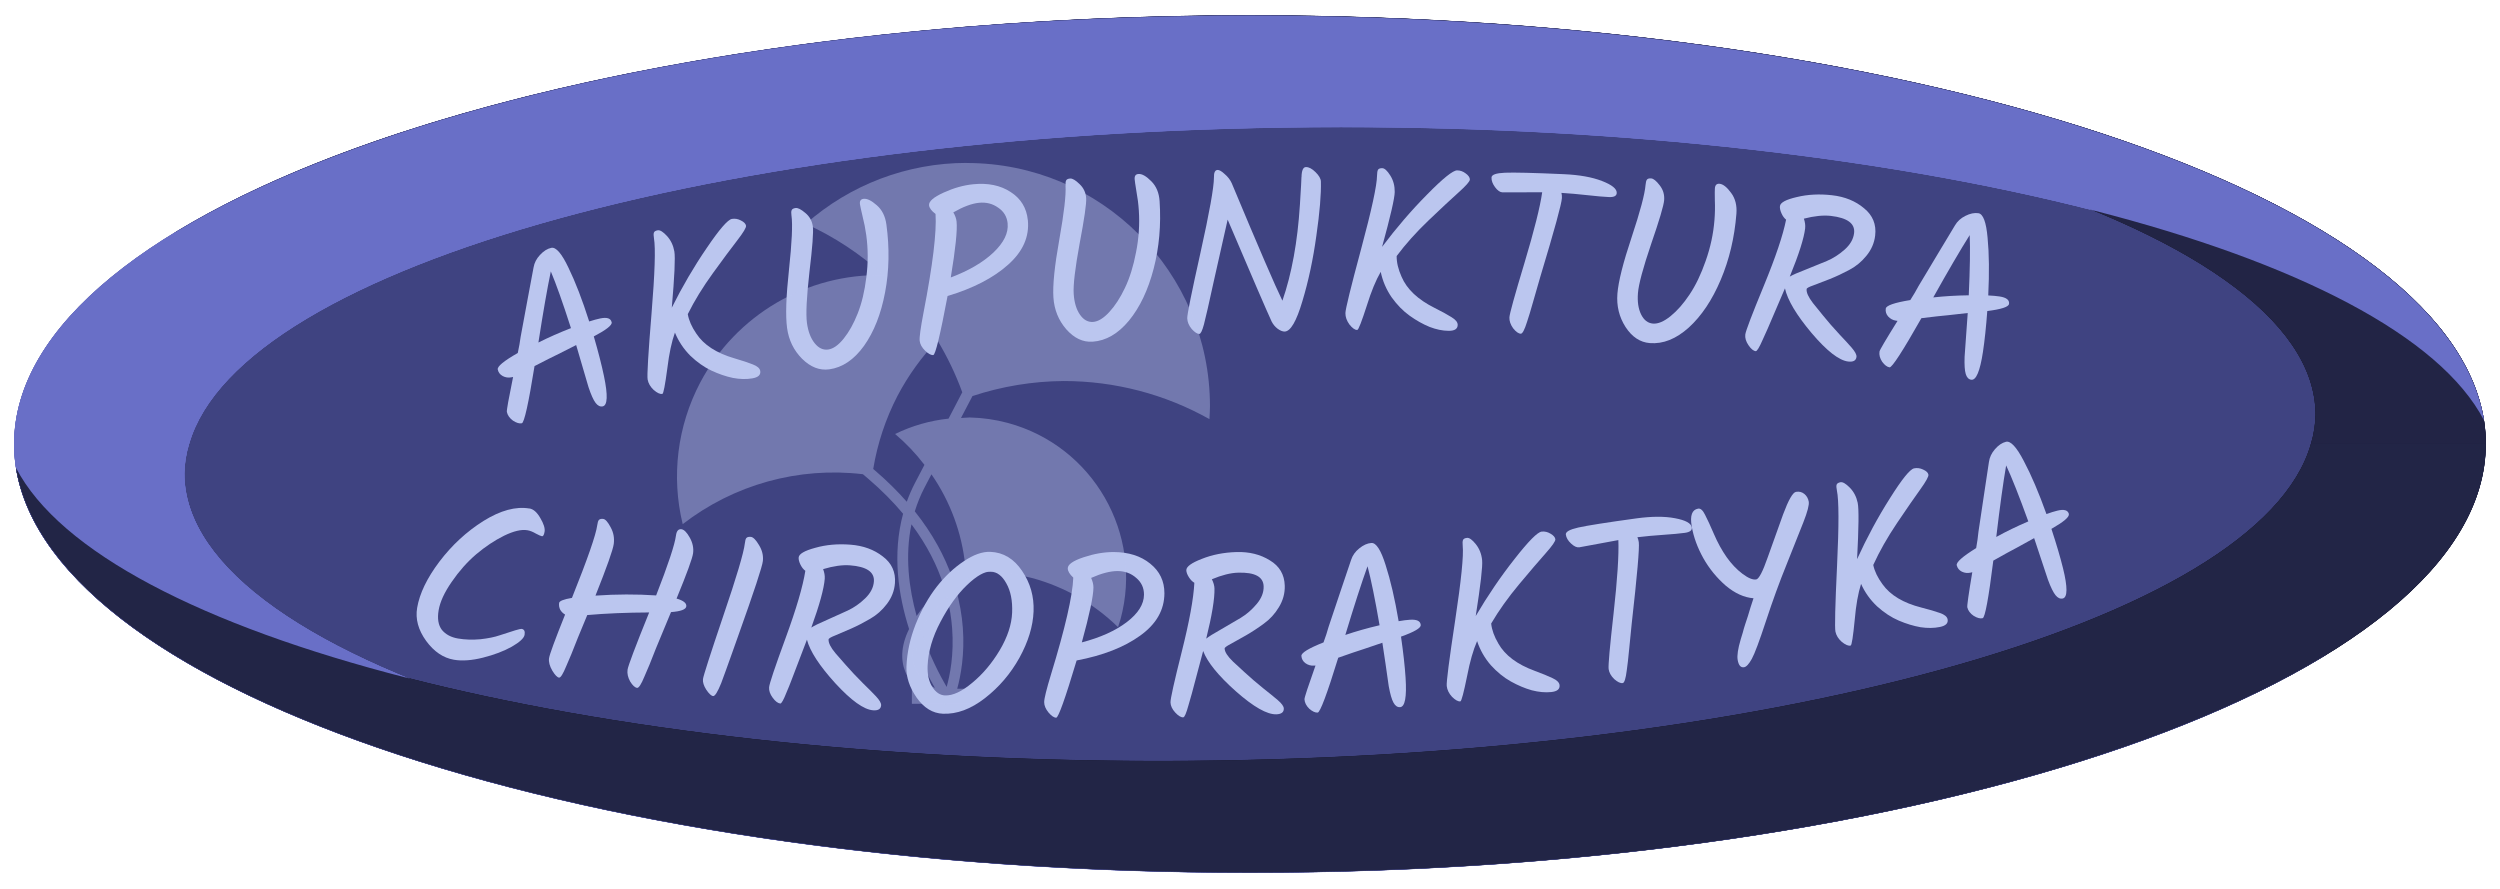
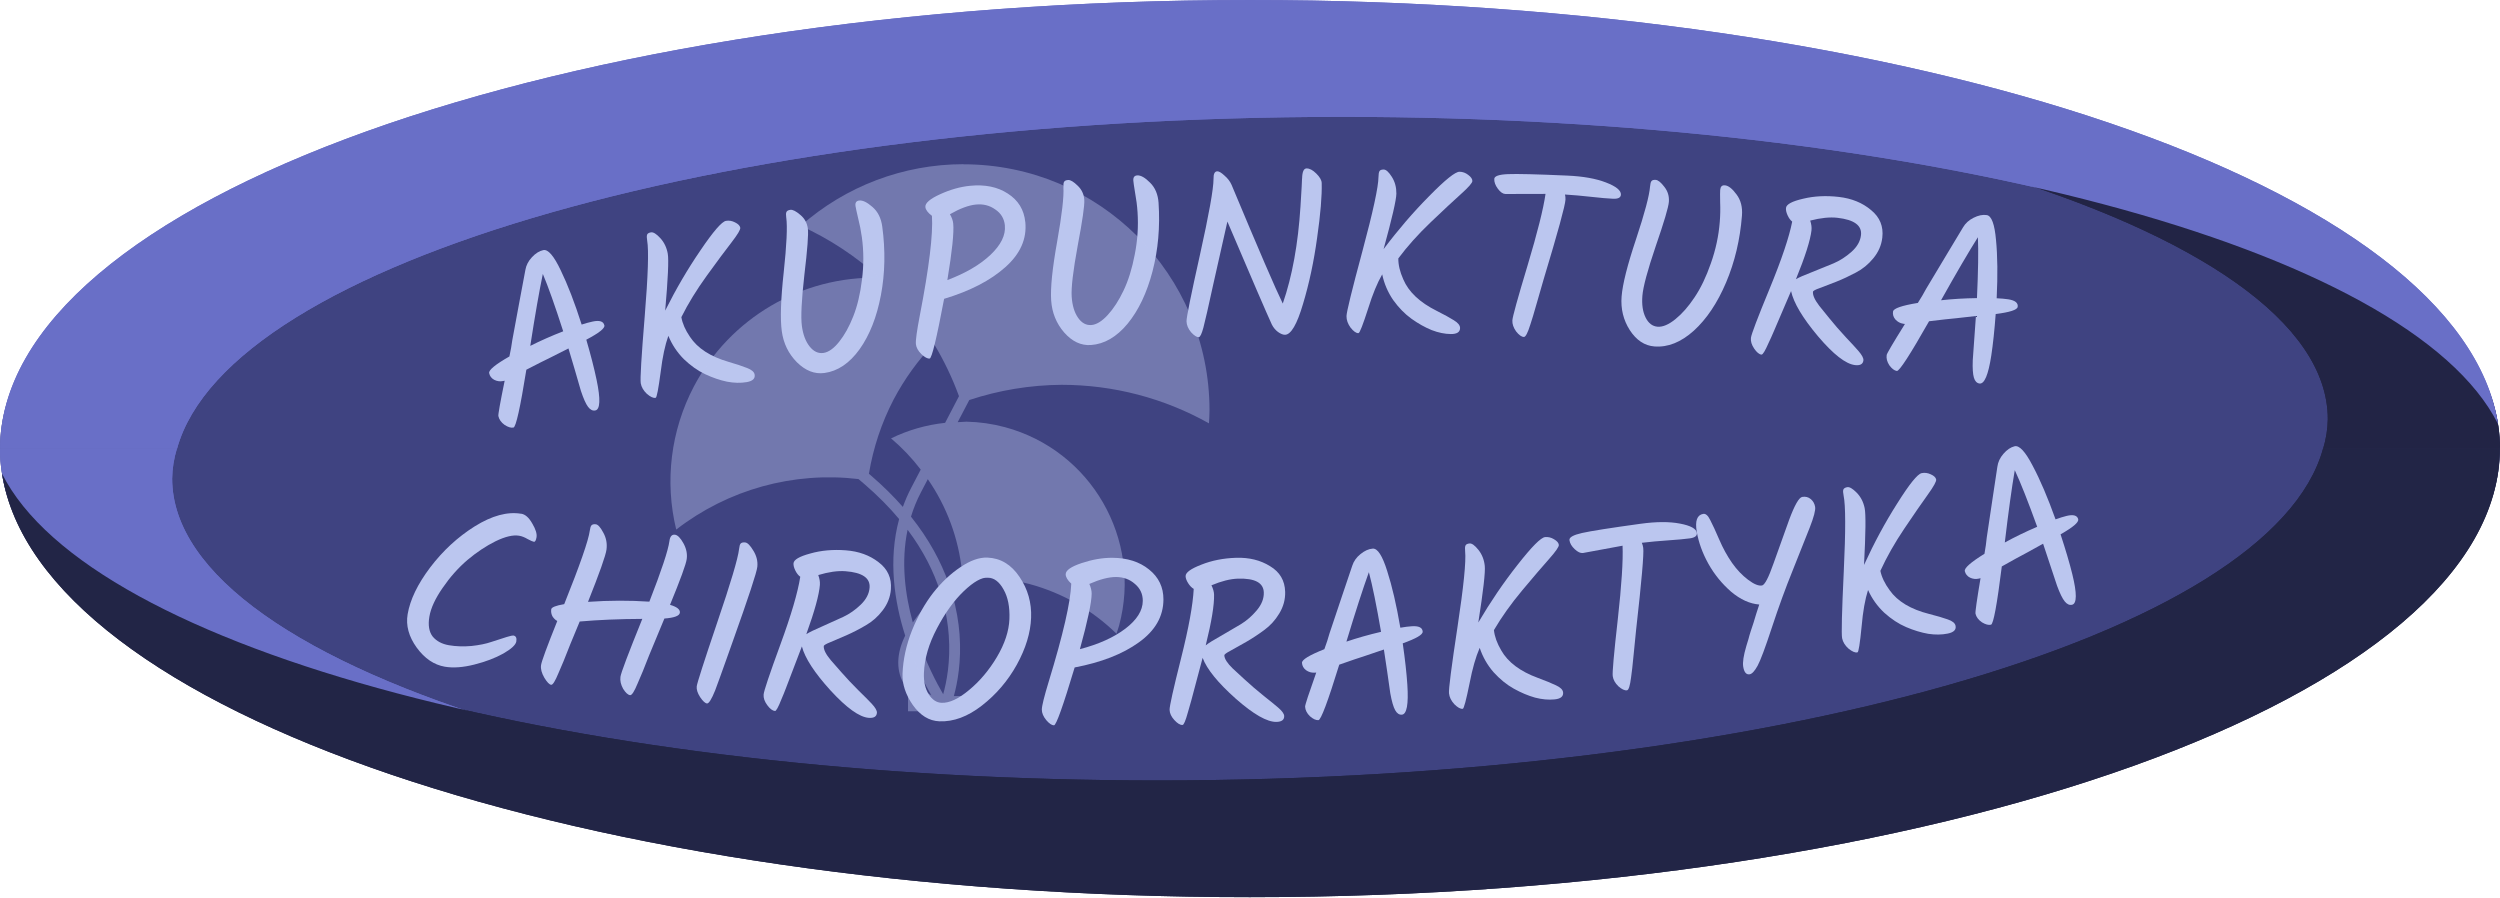
- <svg xmlns="http://www.w3.org/2000/svg" width="76mm" height="27mm" version="1.1" viewBox="0 0 76 27">
-   <ellipse transform="matrix(-.18809 -.98215 .98216 -.18804 0 0)" cx="-132.69" cy="16.235" rx="117.35" ry="117.35" fill="none" style="paint-order:fill markers stroke" />
-   <ellipse transform="matrix(-.18809 .98215 .98216 .18804 0 0)" cx="-101.57" cy="20.015" rx="117.35" ry="117.35" fill="none" style="paint-order:fill markers stroke" />
-   <text transform="scale(.26458)" fill="#000000" font-family="sans-serif" font-size="40px" style="line-height:1.25;shape-inside:url(#rect89789);white-space:pre" xml:space="preserve" />
-   <ellipse cx="37.999" cy="13.494" rx="37.571" ry="13.029" fill="#3f4381" stroke-linecap="round" stroke-linejoin="bevel" stroke-width="2" style="paint-order:fill markers stroke" />
-   <g transform="translate(-17.231 -31.58)" stroke-linecap="round" stroke-linejoin="bevel">
-     <g transform="translate(1.3891 -.13229)">
-       <g transform="translate(16.272 32.184)">
-         <path d="m5.319 13.022h-5.319a37.571 13.029 0 00-.001.008 37.571 13.029 0 0037.571 13.029 37.571 13.029 0 0032.714-6.63 35.162 10.531 0 01-29.948 5.024 35.162 10.531 0 01-35.162-10.531 35.162 10.531 0 01.143-.9z" fill="#696fc7" stroke-width="2" style="paint-order:fill markers stroke" />
-         <path transform="scale(.26458)" d="m283.99 49.217h-20.088a132.89 39.801 0 01-132.37 36.441 132.89 39.801 0 01-131.32-33.691 142 49.245 0 00141.77 46.508 142 49.245 0 00142-49.246 142 49.245 0 00-.002-.012z" fill="#1c1e39" stroke-width="7.559" style="paint-order:fill markers stroke" />
-       </g>
-       <g transform="translate(16.274 32.189)">
-         <path d="m5.319 13.022h-5.319a37.571 13.029 0 00-.001.008 37.571 13.029 0 0037.571 13.029 37.571 13.029 0 0032.714-6.63 35.162 10.531 0 01-29.948 5.024 35.162 10.531 0 01-35.162-10.531 35.162 10.531 0 01.143-.9z" fill="#696fc7" stroke-width="2" style="paint-order:fill markers stroke" />
-         <path transform="scale(.26458)" d="m283.99 49.217h-20.088a132.89 39.801 0 01-132.37 36.441 132.89 39.801 0 01-131.32-33.691 142 49.245 0 00141.77 46.508 142 49.245 0 00142-49.246 142 49.245 0 00-.002-.012z" fill="#1c1e39" stroke-width="7.559" style="paint-order:fill markers stroke" />
-       </g>
-       <g transform="translate(16.272 32.184)" stroke-width="7.559">
-         <path transform="scale(.26458)" d="m141.99-.016a142 49.245 0 00-123.64 25.057 132.89 39.801 0 01113.19-18.986 132.89 39.801 0 01132.89 39.803 132.89 39.801 0 01-.525 3.359h20.088a142 49.245 0 00-142-49.232z" fill="#1c1e39" style="paint-order:fill markers stroke" />
-         <path transform="scale(.26458)" d="m142 0a142 49.245 0 00-142 49.217h20.102a132.89 39.801 0 01132.36-36.4 132.89 39.801 0 01131.32 33.691 142 49.245 0 00-141.77-46.508z" fill="#696fc7" style="paint-order:fill markers stroke" />
-       </g>
-       <g transform="translate(16.274 32.189)" stroke-width="7.559">
-         <path transform="scale(.26458)" d="m141.99-.016a142 49.245 0 00-123.64 25.057 132.89 39.801 0 01113.19-18.986 132.89 39.801 0 01132.89 39.803 132.89 39.801 0 01-.525 3.359h20.088a142 49.245 0 00-142-49.232z" fill="#1c1e39" style="paint-order:fill markers stroke" />
-         <path transform="scale(.26458)" d="m142 0a142 49.245 0 00-142 49.217h20.102a132.89 39.801 0 01132.36-36.4 132.89 39.801 0 01131.32 33.691 142 49.245 0 00-141.77-46.508z" fill="#696fc7" style="paint-order:fill markers stroke" />
-       </g>
-     </g>
-     <g transform="translate(1.387 -.13643)">
-       <g transform="translate(16.272 32.184)">
-         <path d="m5.319 13.022h-5.319a37.571 13.029 0 00-.001.008 37.571 13.029 0 0037.571 13.029 37.571 13.029 0 0032.714-6.63 35.162 10.531 0 01-29.948 5.024 35.162 10.531 0 01-35.162-10.531 35.162 10.531 0 01.143-.9z" fill="#696fc7" stroke-width="2" style="paint-order:fill markers stroke" />
-         <path transform="scale(.26458)" d="m283.99 49.217h-20.088a132.89 39.801 0 01-132.37 36.441 132.89 39.801 0 01-131.32-33.691 142 49.245 0 00141.77 46.508 142 49.245 0 00142-49.246 142 49.245 0 00-.002-.012z" fill="#1c1e39" stroke-width="7.559" style="paint-order:fill markers stroke" />
-       </g>
-       <g transform="translate(16.274 32.189)">
-         <path d="m5.319 13.022h-5.319a37.571 13.029 0 00-.001.008 37.571 13.029 0 0037.571 13.029 37.571 13.029 0 0032.714-6.63 35.162 10.531 0 01-29.948 5.024 35.162 10.531 0 01-35.162-10.531 35.162 10.531 0 01.143-.9z" fill="#696fc7" stroke-width="2" style="paint-order:fill markers stroke" />
-         <path transform="scale(.26458)" d="m283.99 49.217h-20.088a132.89 39.801 0 01-132.37 36.441 132.89 39.801 0 01-131.32-33.691 142 49.245 0 00141.77 46.508 142 49.245 0 00142-49.246 142 49.245 0 00-.002-.012z" fill="#222546" stroke-width="7.559" style="paint-order:fill markers stroke" />
-       </g>
-       <g transform="translate(16.272 32.184)" stroke-width="7.559">
-         <path transform="scale(.26458)" d="m141.99-.016a142 49.245 0 00-123.64 25.057 132.89 39.801 0 01113.19-18.986 132.89 39.801 0 01132.89 39.803 132.89 39.801 0 01-.525 3.359h20.088a142 49.245 0 00-142-49.232z" fill="#1c1e39" style="paint-order:fill markers stroke" />
-         <path transform="scale(.26458)" d="m142 0a142 49.245 0 00-142 49.217h20.102a132.89 39.801 0 01132.36-36.4 132.89 39.801 0 01131.32 33.691 142 49.245 0 00-141.77-46.508z" fill="#696fc7" style="paint-order:fill markers stroke" />
-       </g>
-       <g transform="translate(16.274 32.189)" stroke-width="7.559">
-         <path transform="scale(.26458)" d="m141.99-.016a142 49.245 0 00-123.64 25.057 132.89 39.801 0 01113.19-18.986 132.89 39.801 0 01132.89 39.803 132.89 39.801 0 01-.525 3.359h20.088a142 49.245 0 00-142-49.232z" fill="#222445" style="paint-order:fill markers stroke" />
-         <path transform="scale(.26458)" d="m142 0a142 49.245 0 00-142 49.217h20.102a132.89 39.801 0 01132.36-36.4 132.89 39.801 0 01131.32 33.691 142 49.245 0 00-141.77-46.508z" fill="#696fc7" style="paint-order:fill markers stroke" />
+ <svg xmlns="http://www.w3.org/2000/svg" width="75.142mm" height="26.966mm" version="1.1" viewBox="0 0 75.142 26.966">
+   <ellipse transform="matrix(-.18809 -.98215 .98216 -.18804 0 0)" cx="-132.59" cy="15.817" rx="117.35" ry="117.35" fill="none" style="paint-order:fill markers stroke" />
+   <ellipse transform="matrix(-.18809 .98215 .98216 .18804 0 0)" cx="-101.51" cy="19.59" rx="117.35" ry="117.35" fill="none" style="paint-order:fill markers stroke" />
+   <text transform="matrix(.26458 0 0 .26458 -.429 -.016958)" fill="#000000" font-family="sans-serif" font-size="40px" style="line-height:1.25;shape-inside:url(#rect89789);white-space:pre" xml:space="preserve" />
+   <g transform="translate(-17.66 -31.597)" stroke-linecap="round" stroke-linejoin="bevel">
+     <g transform="translate(1.7612 1.7345)">
+       <ellipse cx="53.47" cy="43.346" rx="37.571" ry="13.029" fill="#3f4381" stroke-linecap="round" stroke-linejoin="bevel" stroke-width="2" style="paint-order:fill markers stroke" />
+       <g transform="translate(22.512 35.042)">
+         <g transform="translate(-6.6125 -4.7204)">
+           <path d="m5.319 13.022h-5.319a37.571 13.029 0 00-.001.008 37.571 13.029 0 0037.571 13.029 37.571 13.029 0 0032.714-6.63 35.162 10.531 0 01-29.948 5.024 35.162 10.531 0 01-35.162-10.531 35.162 10.531 0 01.143-.9z" fill="#696fc7" stroke-width="2" style="paint-order:fill markers stroke" />
+           <path d="m75.138 13.022h-5.315c-1.542 5.64-16.759 9.975-35.022 9.976-17.335 0-32.079-3.912-34.741-9.22 1.108 7.143 17.568 12.729 37.505 12.729 20.75 0 37.571-6.036 37.57-13.482l-.001-.003z" fill="#222546" stroke-width="2" style="paint-order:fill markers stroke" />
+         </g>
+         <g transform="translate(-6.6104 -4.7162)" stroke-width="7.559">
+           <path transform="scale(.26458)" d="m141.99-.016a142 49.245 0 00-123.64 25.057 132.89 39.801 0 01113.19-18.986 132.89 39.801 0 01132.89 39.803 132.89 39.801 0 01-.525 3.359h20.088a142 49.245 0 00-142-49.232z" fill="#222445" style="paint-order:fill markers stroke" />
+           <path d="m37.57-.463c-20.741-1.2e-6-37.559 6.036-37.57 13.485h5.319c1.559-5.639 16.771-9.971 35.02-9.973 17.335-0 32.08 3.921 34.742 9.234-1.108-7.149-17.569-12.745-37.506-12.746z" fill="#696fc7" stroke-width="2" style="paint-order:fill markers stroke" />
+         </g>
+         <g transform="translate(-6.6125 -4.7204)">
+           <path d="m5.319 13.022h-5.319a37.571 13.029 0 00-.001.008 37.571 13.029 0 0037.571 13.029 37.571 13.029 0 0032.714-6.63 35.162 10.531 0 01-29.948 5.024 35.162 10.531 0 01-35.162-10.531 35.162 10.531 0 01.143-.9z" fill="#696fc7" stroke-width="2" style="paint-order:fill markers stroke" />
+           <path d="m75.138 13.022h-5.315c-1.542 5.64-16.759 9.975-35.022 9.976-17.335 0-32.079-3.912-34.741-9.22 1.108 7.143 17.568 12.729 37.505 12.729 20.75 0 37.571-6.036 37.57-13.482l-.001-.003z" fill="#222546" stroke-width="2" style="paint-order:fill markers stroke" />
+         </g>
+         <g transform="translate(-6.6104 -4.7162)" stroke-width="7.559">
+           <path transform="scale(.26458)" d="m141.99-.016a142 49.245 0 00-123.64 25.057 132.89 39.801 0 01113.19-18.986 132.89 39.801 0 01132.89 39.803 132.89 39.801 0 01-.525 3.359h20.088a142 49.245 0 00-142-49.232z" fill="#222445" style="paint-order:fill markers stroke" />
+           <path d="m37.57-.463c-20.741-1.2e-6-37.559 6.036-37.57 13.485h5.319c1.559-5.639 16.771-9.971 35.02-9.973 17.335-0 32.08 3.921 34.742 9.234-1.108-7.149-17.569-12.745-37.506-12.746z" fill="#696fc7" stroke-width="2" style="paint-order:fill markers stroke" />
+         </g>
      </g>
    </g>
  </g>
-   <g transform="rotate(-1.9909 49.428 116.23)" fill="#bbc6ef" style="white-space:pre" aria-label="AKUPUNKTURA">
-     <path d="m22.312 8.789q.023.132-.559.412.181.713.268 1.221.151.876-.071.914-.118.02-.213-.114-.095-.134-.199-.488-.164-.659-.33-1.289-.298.138-.544.252-.246.107-.743.343-.335 1.705-.447 1.724-.111.019-.266-.09-.149-.117-.176-.27-.012-.07.226-1.056l-.049.008q-.139.024-.266-.047-.12-.072-.143-.204-.024-.139.626-.481.068-.27.103-.483.091-.424.257-1.161.166-.738.21-.939.043-.208.208-.372.171-.173.351-.204.216-.037.501.622.293.658.573 1.655.191-.055.337-.08.313-.054.344.127zm-2.248.539q.471-.217 1.004-.403-.331-1.167-.552-1.745-.189.77-.452 2.147z" />
-     <path d="m23.769 11.02q-.098.013-.253-.129-.149-.151-.173-.325-.025-.182.189-2.006.214-1.824.153-2.271-.017-.126.004-.179t.119-.066q.105-.014.274.183.169.198.208.477.038.28-.137 1.706.518-.954 1.125-1.777.606-.83.795-.856.14-.019.271.056.138.074.151.165.011.084-.282.437-.288.345-.772.967-.485.622-.809 1.221.039.287.239.601.321.526 1.134.792.351.116.548.203.204.086.22.205.025.182-.248.219-.273.037-.589-.034-.317-.078-.646-.246-.329-.169-.628-.477-.292-.316-.44-.716-.164.414-.267 1.069-.13.773-.178.779z" />
-     <path d="m27.886 5.739q-.012-.119.012-.164.023-.052.121-.062.105-.011.293.162.187.166.212.418.025.246-.152 1.384-.169 1.137-.129 1.538.04.393.212.624.172.231.404.208.232-.023.486-.318.254-.295.45-.747.202-.46.301-1.094.106-.642.042-1.274-.03-.295-.094-.586-.058-.292-.065-.362-.015-.147.112-.16.161-.016.397.208.235.217.273.597.109 1.081-.112 2.061t-.697 1.602q-.477.615-1.081.676-.442.044-.815-.351-.366-.396-.422-.95-.056-.555.12-1.771.175-1.223.133-1.637z" />
-     <path d="m35.063 6.123q.05.76-.647 1.337-.69.576-1.872.887-.399 1.773-.497 1.779-.099.006-.243-.14-.144-.153-.155-.308-.011-.162.148-.858.494-2.147.468-2.979-.179-.144-.188-.27-.012-.176.456-.37.468-.194.905-.222.676-.045 1.128.272.459.316.496.872zm-.617.083q-.02-.31-.273-.491-.246-.189-.577-.167-.331.022-.789.264.081.15.089.284.026.394-.235 1.691.83-.281 1.318-.709.494-.436.466-.872z" />
-     <path d="m36.246 5.123q-.004-.12.023-.163.027-.05.125-.053.106-.003.281.182.175.178.183.432.008.247-.246 1.37-.247 1.123-.234 1.525.013.395.168.637.156.242.389.235.233-.007.506-.284.274-.277.5-.715.233-.445.375-1.071.149-.633.129-1.268-.009-.296-.054-.591-.038-.295-.04-.366-.005-.148.122-.152.162-.005.382.235.219.233.231.614.034 1.086-.253 2.048-.287.962-.805 1.55-.518.581-1.125.6-.444.014-.789-.406-.338-.42-.356-.977-.018-.557.241-1.758.258-1.208.245-1.624z" />
+   <g transform="rotate(-1.9909 48.726 128.57)" fill="#bbc6ef" style="white-space:pre" aria-label="AKUPUNKTURA">
+     <path d="m22.312 8.789q.023.132-.559.412.181.713.268 1.221.151.876-.071.914-.118.02-.213-.114t-.199-.488q-.164-.659-.33-1.289-.298.138-.544.252-.246.107-.743.343-.335 1.705-.447 1.724-.111.019-.266-.09-.149-.117-.176-.27-.012-.07.226-1.056l-.049.008q-.139.024-.266-.047-.12-.072-.143-.204-.024-.139.626-.481.068-.27.103-.483.091-.424.257-1.161.166-.738.21-.939.043-.208.208-.372.171-.173.351-.204.216-.037.501.622.293.658.573 1.655.191-.055.337-.08.313-.054.344.127zm-2.248.539q.471-.217 1.004-.403-.331-1.167-.552-1.745-.189.77-.452 2.147z" />
+     <path d="m23.769 11.02q-.098.013-.253-.129-.149-.151-.173-.325-.025-.182.189-2.006.214-1.824.153-2.271-.017-.126.004-.179t.119-.066q.105-.014.274.183.169.198.208.477t-.137 1.706q.518-.954 1.125-1.777.606-.83.795-.856.14-.019.271.056.138.074.151.165.011.084-.282.437-.288.345-.772.967t-.809 1.221q.039.287.239.601.321.526 1.134.792.351.116.548.203.204.086.22.205.025.182-.248.219-.273.037-.589-.034-.317-.078-.646-.246-.329-.169-.628-.477-.292-.316-.44-.716-.164.414-.267 1.069-.13.773-.178.779z" />
+     <path d="m27.886 5.739q-.012-.119.012-.164.023-.052.121-.062.105-.011.293.162.187.166.212.418.025.246-.152 1.384-.169 1.137-.129 1.538.04.393.212.624.172.231.404.208.232-.023.486-.318.254-.295.45-.747.202-.46.301-1.094.106-.642.042-1.274-.03-.295-.094-.586-.058-.292-.065-.362-.015-.147.112-.16.161-.016.397.208.235.217.273.597.109 1.081-.112 2.061t-.697 1.602q-.477.615-1.081.676-.442.044-.815-.351-.366-.396-.422-.95t.12-1.771q.175-1.223.133-1.637z" />
+     <path d="m35.063 6.123q.05.76-.647 1.337-.69.576-1.872.887-.399 1.773-.497 1.779t-.243-.14q-.144-.153-.155-.308-.011-.162.148-.858.494-2.147.468-2.979-.179-.144-.188-.27-.012-.176.456-.37t.905-.222q.676-.045 1.128.272.459.316.496.872zm-.617.083q-.02-.31-.273-.491-.246-.189-.577-.167-.331.022-.789.264.081.15.089.284.026.394-.235 1.691.83-.281 1.318-.709.494-.436.466-.872z" />
+     <path d="m36.246 5.123q-.004-.12.023-.163.027-.05.125-.053.106-.003.281.182.175.178.183.432.008.247-.246 1.37-.247 1.123-.234 1.525.013.395.168.637t.389.235q.233-.007.506-.284t.5-.715q.233-.445.375-1.071.149-.633.129-1.268-.009-.296-.054-.591-.038-.295-.04-.366-.005-.148.122-.152.162-.005.382.235.219.233.231.614.034 1.086-.253 2.048-.287.962-.805 1.55-.518.581-1.125.6-.444.014-.789-.406-.338-.42-.356-.977t.241-1.758q.258-1.208.245-1.624z" />
    <path d="m43.423 5.11q.016-.303.143-.302.134.001.288.164.154.163.153.29-.004.579-.195 1.643-.184 1.064-.493 1.972-.302.908-.571.906-.092-.001-.211-.093-.112-.092-.175-.227-.208-.495-1.228-3.141-.217.817-.485 1.852-.261 1.028-.347 1.31-.087.282-.15.281-.092-.001-.225-.157-.126-.163-.125-.332.001-.169.472-1.98.471-1.817.488-2.269.002-.226.121-.225.078.001.211.135.14.128.203.284 1.116 2.957 1.415 3.622.467-1.21.633-2.896.076-.776.076-.839z" />
-     <path d="m44.949 9.811q-.099-.004-.225-.173-.119-.175-.111-.351.008-.183.547-1.939.538-1.756.559-2.207.006-.127.036-.175.03-.048.129-.044.106.005.237.23.131.225.118.507-.013.282-.442 1.654.681-.845 1.426-1.546.745-.708.936-.699.141.006.257.103.123.097.119.189-.004.085-.356.379-.345.288-.934.812t-1.015 1.056q-.013.289.127.634.221.575.973.983.324.177.502.298.185.121.18.241-.008.183-.283.171-.275-.012-.573-.139-.298-.134-.591-.359-.294-.225-.532-.582-.231-.364-.304-.784-.236.378-.455 1.004-.266.737-.316.734z" />
-     <path d="m50.719 5.823-1.207-.039q-.113-.009-.22-.166-.108-.157-.097-.298.01-.127.414-.13.411-.003 1.782.106.71.056 1.155.247.452.192.437.381-.011.134-.243.115-.232-.018-.645-.079-.413-.061-.792-.098.016.072.009.156-.021.26-.741 2.376-.074.221-.225.69-.15.469-.222.655-.128.365-.205.359-.105-.008-.227-.174-.114-.172-.101-.334.013-.162.512-1.63.499-1.475.616-2.138z" />
-     <path d="m53.867 5.71q.014-.119.046-.158.034-.046.132-.035.105.012.252.22.147.201.119.454-.028.245-.442 1.32-.407 1.076-.452 1.475-.045.393.074.655.119.262.351.289.231.026.542-.208.311-.234.598-.635.295-.407.526-1.005.239-.605.311-1.236.034-.294.032-.593.005-.298.014-.368.017-.147.143-.133.161.018.344.288.183.262.14.641-.123 1.08-.546 1.99-.423.91-1.021 1.417-.597.5-1.2.431-.442-.05-.722-.516-.274-.464-.211-1.018.063-.554.493-1.705.43-1.158.477-1.572z" />
-     <path d="m57.039 10.877q-.105-.016-.214-.189-.109-.173-.086-.327.024-.16.612-1.456.587-1.296.749-1.992-.082-.069-.134-.199-.052-.129-.038-.22.024-.16.524-.257.501-.103 1.073-.017.579.087.956.429.385.336.309.838-.051.342-.292.613-.232.265-.54.411-.3.147-.595.253-.294.106-.504.174-.202.062-.208.104-.023.153.177.433.207.281.291.386.084.105.221.283.138.171.26.31.129.141.201.23.079.09.157.188.15.187.136.284-.025.167-.255.133-.419-.063-1.084-.905-.664-.849-.762-1.385-.492 1.039-.567 1.206-.074.16-.164.332-.166.346-.222.338zm1.632-3.686q-.068.454-.519 1.456.132-.073.493-.197.362-.131.649-.238.295-.113.556-.33.261-.218.302-.49.065-.433-.688-.546-.342-.051-.822.055.047.164.028.29z" />
+     <path d="m44.949 9.811q-.099-.004-.225-.173-.119-.175-.111-.351.008-.183.547-1.939.538-1.756.559-2.207.006-.127.036-.175.03-.048.129-.044.106.005.237.23t.118.507-.442 1.654q.681-.845 1.426-1.546.745-.708.936-.699.141.006.257.103.123.097.119.189-.004.085-.356.379-.345.288-.934.812t-1.015 1.056q-.013.289.127.634.221.575.973.983.324.177.502.298.185.121.18.241-.008.183-.283.171-.275-.012-.573-.139-.298-.134-.591-.359t-.532-.582q-.231-.364-.304-.784-.236.378-.455 1.004-.266.737-.316.734z" />
+     <path d="m50.719 5.823-1.207-.039q-.113-.009-.22-.166-.108-.157-.097-.298.01-.127.414-.13.411-.003 1.782.106.71.056 1.155.247.452.192.437.381-.011.134-.243.115-.232-.018-.645-.079-.413-.061-.792-.098.016.072.009.156-.021.26-.741 2.376-.074.221-.225.69-.15.469-.222.655-.128.365-.205.359-.105-.008-.227-.174-.114-.172-.101-.334t.512-1.63q.499-1.475.616-2.138z" />
+     <path d="m53.867 5.71q.014-.119.046-.158.034-.046.132-.035.105.012.252.22.147.201.119.454-.028.245-.442 1.32-.407 1.076-.452 1.475-.045.393.074.655t.351.289q.231.026.542-.208.311-.234.598-.635.295-.407.526-1.005.239-.605.311-1.236.034-.294.032-.593.005-.298.014-.368.017-.147.143-.133.161.018.344.288.183.262.14.641-.123 1.08-.546 1.99-.423.91-1.021 1.417-.597.5-1.2.431-.442-.05-.722-.516-.274-.464-.211-1.018.063-.554.493-1.705.43-1.158.477-1.572z" />
+     <path d="m57.039 10.877q-.105-.016-.214-.189t-.086-.327q.024-.16.612-1.456.587-1.296.749-1.992-.082-.069-.134-.199-.052-.129-.038-.22.024-.16.524-.257.501-.103 1.073-.017.579.087.956.429.385.336.309.838-.051.342-.292.613-.232.265-.54.411-.3.147-.595.253t-.504.174q-.202.062-.208.104-.023.153.177.433.207.281.291.386.084.105.221.283.138.171.26.31.129.141.201.23.079.09.157.188.15.187.136.284-.025.167-.255.133-.419-.063-1.084-.905-.664-.849-.762-1.385-.492 1.039-.567 1.206-.074.16-.164.332-.166.346-.222.338zm1.632-3.686q-.068.454-.519 1.456.132-.073.493-.197.362-.131.649-.238.295-.113.556-.33t.302-.49q.065-.433-.688-.546-.342-.051-.822.055.047.164.028.29z" />
    <path d="m64.783 9.711q-.025.132-.667.191-.08.732-.175 1.238-.164.874-.386.832-.118-.022-.16-.181-.042-.159-.016-.527.076-.675.141-1.323-.328.025-.597.046-.268.014-.816.062-.909 1.48-1.02 1.46-.111-.021-.218-.177-.099-.162-.07-.315.013-.069.58-.911l-.049-.009q-.139-.026-.233-.137-.087-.11-.062-.241.026-.139.754-.232.158-.229.265-.417.234-.365.647-.999.413-.633.524-.806.113-.18.325-.277.22-.102.4-.068.215.04.253.758.045.719-.041 1.751.198.016.344.043.312.059.278.239zm-2.295-.28q.517-.039 1.082-.027.098-1.209.092-1.828-.446.656-1.173 1.855z" />
  </g>
-   <g transform="rotate(-.15416 240.76 1770.1)" fill="#bbc6ef" style="white-space:pre" aria-label="CHIROPRAKTYKA">
-     <path d="m20.818 14.859q.181.031.329.293.155.263.128.416-.025.146-.081.136-.049-.008-.186-.082-.136-.081-.255-.101-.271-.047-.709.164-.431.212-.849.562-.412.351-.747.837-.334.479-.4.862-.066.382.097.597.172.209.491.264.32.055.676.024.358-.038.593-.119.608-.203.664-.193.118.02.09.18-.026.153-.392.362-.364.202-.873.329t-.884.062q-.487-.084-.845-.576-.358-.499-.27-1.006.113-.653.679-1.4.574-.753 1.345-1.235.778-.481 1.397-.374z" />
-     <path d="m21.705 20.005q-.084-.011-.206-.213-.121-.209-.099-.376.023-.168.492-1.329-.086-.047-.145-.141-.051-.099-.036-.211.012-.091.391-.154.715-1.769.775-2.209.016-.119.05-.157.042-.044.132-.032.098.013.223.251.132.238.095.511-.036.266-.56 1.569.948-.064 1.844-8e-4.553-1.406.608-1.819.028-.21.168-.191.119.016.251.254.132.238.1.476-.031.231-.506 1.377.315.092.295.239-.019.14-.465.172-.335.795-.462 1.105-.119.304-.194.486-.074.182-.156.363-.148.357-.225.347-.098-.013-.209-.192-.103-.185-.08-.36.024-.175.662-1.74-1.04.002-1.882.074-.147.35-.284.681-.129.324-.203.507-.074.182-.156.363-.148.357-.218.348z" />
+   <g transform="rotate(-.15416 234.24 1929.5)" fill="#bbc6ef" style="white-space:pre" aria-label="CHIROPRAKTYKA">
+     <path d="m20.818 14.859q.181.031.329.293.155.263.128.416-.025.146-.081.136-.049-.008-.186-.082-.136-.081-.255-.101-.271-.047-.709.164-.431.212-.849.562-.412.351-.747.837-.334.479-.4.862t.097.597q.172.209.491.264t.676.024q.358-.038.593-.119.608-.203.664-.193.118.02.09.18-.026.153-.392.362-.364.202-.873.329t-.884.062q-.487-.084-.845-.576-.358-.499-.27-1.006.113-.653.679-1.4.574-.753 1.345-1.235.778-.481 1.397-.374z" />
+     <path d="m21.705 20.005q-.084-.011-.206-.213-.121-.209-.099-.376t.492-1.329q-.086-.047-.145-.141-.051-.099-.036-.211.012-.091.391-.154.715-1.769.775-2.209.016-.119.05-.157.042-.044.132-.032.098.013.223.251.132.238.095.511-.036.266-.56 1.569.948-.064 1.844-8e-4.553-1.406.608-1.819.028-.21.168-.191.119.016.251.254t.1.476q-.031.231-.506 1.377.315.092.295.239-.019.14-.465.172-.335.795-.462 1.105-.119.304-.194.486t-.156.363q-.148.357-.225.347-.098-.013-.209-.192-.103-.185-.08-.36t.662-1.74q-1.04.002-1.882.074-.147.35-.284.681-.129.324-.203.507-.074.182-.156.363-.148.357-.218.348z" />
    <path d="m26.386 20.578q-.084-.009-.207-.192-.116-.182-.101-.323.015-.14.62-1.914.613-1.78.665-2.215.013-.119.045-.158.04-.045.138-.035.105.011.244.246.146.235.119.488-.026.246-.747 2.248-.069.184-.191.533-.121.342-.19.526-.069.184-.149.403-.163.401-.247.393z" />
-     <path d="m28.424 20.807q-.106-.008-.227-.173-.122-.165-.109-.32.013-.162.506-1.496.493-1.334.605-2.041-.087-.063-.148-.188-.061-.125-.054-.217.013-.162.504-.293.492-.139 1.069-.093.584.046.984.36.408.308.368.814-.027.345-.247.632-.213.281-.509.449-.289.169-.575.295-.286.126-.491.209-.197.077-.2.119-.012.155.208.42.227.265.318.365.091.099.241.267.15.16.282.291.138.131.217.215.085.085.17.176.163.176.156.274-.013.169-.245.151-.422-.033-1.146-.825-.723-.8-.859-1.327-.416 1.071-.479 1.244-.062.165-.14.343-.141.357-.197.353zm1.365-3.793q-.036.457-.413 1.489.127-.082.478-.232.352-.157.631-.283.286-.133.531-.369.245-.236.266-.51.034-.436-.726-.495-.345-.027-.816.113.058.16.048.287z" />
+     <path d="m28.424 20.807q-.106-.008-.227-.173-.122-.165-.109-.32.013-.162.506-1.496.493-1.334.605-2.041-.087-.063-.148-.188t-.054-.217q.013-.162.504-.293.492-.139 1.069-.093.584.046.984.36.408.308.368.814-.027.345-.247.632-.213.281-.509.449-.289.169-.575.295t-.491.209q-.197.077-.2.119-.012.155.208.42.227.265.318.365.091.099.241.267.15.16.282.291.138.131.217.215.085.085.17.176.163.176.156.274-.013.169-.245.151-.422-.033-1.146-.825-.723-.8-.859-1.327-.416 1.071-.479 1.244-.062.165-.14.343-.141.357-.197.353zm1.365-3.793q-.036.457-.413 1.489.127-.082.478-.232.352-.157.631-.283.286-.133.531-.369.245-.236.266-.51.034-.436-.726-.495-.345-.027-.816.113.058.16.048.287z" />
    <path d="m34.263 20.196q.483-.396.839-.989.357-.599.38-1.142.023-.543-.174-.89-.19-.347-.472-.359-.282-.012-.723.407-.441.419-.81 1.117-.368.691-.395 1.339-.016.388.143.642.159.247.385.256.352.015.828-.382zm-.894.937q-.465-.02-.798-.493-.326-.473-.306-.945.027-.641.287-1.294.267-.653.641-1.131.38-.478.823-.77.443-.299.81-.284.592.025.964.584.372.552.344 1.229-.028.677-.433 1.408-.405.725-1.054 1.227-.642.496-1.277.469z" />
    <path d="m40.113 17.491q-.005.762-.743 1.286-.73.524-1.931.748-.527 1.739-.626 1.738-.099-.001-.232-.157-.133-.163-.132-.318.001-.162.211-.845.65-2.105.684-2.937-.168-.156-.167-.283.001-.176.482-.335.481-.159.918-.156.677.005 1.105.354.435.349.431.906zm-.621.038q.002-.31-.236-.51-.231-.206-.563-.209-.332-.002-.806.206.069.156.069.29-.003.395-.358 1.67.848-.22 1.366-.611.525-.398.528-.836z" />
-     <path d="m40.675 21.263q-.106.003-.244-.149-.138-.152-.142-.307-.004-.162.347-1.541.351-1.379.388-2.093-.093-.054-.167-.172-.074-.118-.076-.21-.004-.162.471-.344.475-.189 1.053-.205.585-.016 1.016.255.438.263.451.771.009.346-.18.654-.182.301-.459.499-.27.198-.541.353t-.466.26q-.188.097-.187.139.004.155.251.396.254.24.355.329.101.089.268.24.166.144.311.26.151.116.238.191.094.075.188.157.181.157.183.256.005.169-.228.176-.423.011-1.226-.701-.803-.719-.993-1.23-.302 1.109-.346 1.287-.045.171-.103.356-.103.37-.159.371zm.96-3.915q.012.458-.255 1.524.117-.095.451-.28.334-.193.598-.348.271-.163.49-.423t.211-.535q-.012-.437-.774-.417-.346.009-.799.198.075.153.078.28z" />
+     <path d="m40.675 21.263q-.106.003-.244-.149-.138-.152-.142-.307-.004-.162.347-1.541.351-1.379.388-2.093-.093-.054-.167-.172t-.076-.21q-.004-.162.471-.344.475-.189 1.053-.205.585-.016 1.016.255.438.263.451.771.009.346-.18.654-.182.301-.459.499-.27.198-.541.353t-.466.26q-.188.097-.187.139.004.155.251.396.254.24.355.329.101.089.268.24.166.144.311.26.151.116.238.191.094.075.188.157.181.157.183.256.005.169-.228.176-.423.011-1.226-.701-.803-.719-.993-1.23-.302 1.109-.346 1.287-.045.171-.103.356-.103.37-.159.371zm.96-3.915q.012.458-.255 1.524.117-.095.451-.28.334-.193.598-.348.271-.163.49-.423t.211-.535q-.012-.437-.774-.417-.346.009-.799.198.075.153.078.28z" />
    <path d="m47.902 18.478q.008.134-.6.349.103.729.135 1.243.056.887-.169.901-.12.008-.199-.136-.08-.143-.145-.507-.092-.673-.189-1.317-.312.104-.568.191-.257.08-.775.261-.517 1.659-.63 1.666-.113.007-.255-.118-.136-.133-.145-.288-.004-.07.338-1.025l-.049.003q-.141.009-.259-.076-.111-.085-.12-.219-.009-.141.674-.41.097-.261.154-.469.137-.412.381-1.127.245-.715.31-.91.065-.202.247-.348.188-.153.371-.165.218-.014.431.673.22.686.391 1.707.196-.034.344-.043.317-.02.328.163zm-2.293.293q.492-.165 1.042-.292-.203-1.196-.361-1.794-.271.745-.681 2.086z" />
-     <path d="m49.097 20.8q-.098.01-.248-.138-.143-.156-.161-.331-.018-.183.262-1.997.28-1.815.235-2.264-.013-.126.011-.178.023-.052.121-.062.105-.011.267.193.162.204.19.484.028.281-.199 1.7.552-.934 1.188-1.735.636-.808.825-.827.14-.014.269.065.135.079.145.17.008.084-.298.427-.3.335-.807.938-.507.604-.853 1.191.029.288.217.609.302.537 1.104.833.346.129.54.223.201.093.213.213.018.183-.256.21-.274.027-.587-.055-.314-.089-.637-.27-.323-.181-.61-.499-.281-.327-.413-.732-.179.408-.306 1.059-.158.767-.207.772z" />
-     <path d="m53.916 15.91-1.188.216q-.112.015-.25-.116-.139-.131-.157-.271-.017-.126.377-.214.401-.089 1.764-.273.706-.095 1.181-.002.482.092.508.281.018.133-.213.164-.231.031-.647.058-.416.027-.795.071.03.067.042.151.035.259-.222 2.479-.026.231-.074.722-.048.491-.079.687-.048.384-.125.394-.105.014-.258-.122-.147-.144-.169-.305-.022-.161.156-1.701.177-1.547.15-2.22z" />
-     <path d="m58.103 17.118q.125-.021.352-.668.233-.655.473-1.31.247-.657.393-.682.146-.025.254.064.108.089.133.235.025.146-.166.629-.19.483-.514 1.282-.324.792-.628 1.709t-.435 1.154q-.132.237-.236.254-.153.026-.195-.225-.033-.195.095-.624.043-.129.065-.211.021-.089.073-.248.052-.159.081-.243.028-.091.083-.272.061-.189.09-.273-.428-.035-.845-.387-.411-.36-.678-.837-.268-.484-.35-.971-.082-.487.196-.534.111-.019.21.186.106.204.271.591.165.387.383.701.216.307.479.506.263.199.416.173z" />
-     <path d="m60.964 19.136q-.097.02-.261-.112-.158-.14-.194-.313-.037-.18.055-2.014.092-1.834.001-2.276-.026-.124-.008-.178.018-.054.114-.074.104-.021.286.165.182.186.239.462.057.276-.023 1.712.453-.986 1.004-1.848.549-.869.736-.907.138-.028.274.037.143.064.161.154.017.083-.252.455-.264.364-.706 1.016-.442.653-.726 1.272.058.283.278.584.355.503 1.184.715.357.092.56.166.209.072.233.19.037.18-.233.235-.27.055-.589.006-.321-.057-.661-.203-.34-.146-.658-.434-.313-.296-.486-.685-.136.424-.195 1.084-.078.779-.126.789z" />
+     <path d="m49.097 20.8q-.098.01-.248-.138-.143-.156-.161-.331-.018-.183.262-1.997.28-1.815.235-2.264-.013-.126.011-.178.023-.052.121-.062.105-.011.267.193t.19.484-.199 1.7q.552-.934 1.188-1.735.636-.808.825-.827.14-.014.269.065.135.079.145.17.008.084-.298.427-.3.335-.807.938-.507.604-.853 1.191.029.288.217.609.302.537 1.104.833.346.129.54.223.201.093.213.213.018.183-.256.21-.274.027-.587-.055-.314-.089-.637-.27t-.61-.499q-.281-.327-.413-.732-.179.408-.306 1.059-.158.767-.207.772z" />
+     <path d="m53.916 15.91-1.188.216q-.112.015-.25-.116-.139-.131-.157-.271-.017-.126.377-.214.401-.089 1.764-.273.706-.095 1.181-.002.482.092.508.281.018.133-.213.164-.231.031-.647.058-.416.027-.795.071.03.067.042.151.035.259-.222 2.479-.026.231-.074.722-.048.491-.079.687-.048.384-.125.394-.105.014-.258-.122-.147-.144-.169-.305t.156-1.701q.177-1.547.15-2.22z" />
+     <path d="m58.103 17.118q.125-.021.352-.668.233-.655.473-1.31.247-.657.393-.682t.254.064.133.235q.025.146-.166.629t-.514 1.282q-.324.792-.628 1.709t-.435 1.154q-.132.237-.236.254-.153.026-.195-.225-.033-.195.095-.624.043-.129.065-.211.021-.089.073-.248t.081-.243q.028-.091.083-.272.061-.189.09-.273-.428-.035-.845-.387-.411-.36-.678-.837-.268-.484-.35-.971-.082-.487.196-.534.111-.019.21.186.106.204.271.591.165.387.383.701.216.307.479.506.263.199.416.173z" />
+     <path d="m60.964 19.136q-.097.02-.261-.112-.158-.14-.194-.313-.037-.18.055-2.014.092-1.834.001-2.276-.026-.124-.008-.178.018-.054.114-.074.104-.021.286.165t.239.462q.057.276-.023 1.712.453-.986 1.004-1.848.549-.869.736-.907.138-.028.274.037.143.064.161.154.017.083-.252.455-.264.364-.706 1.016-.442.653-.726 1.272.058.283.278.584.355.503 1.184.715.357.092.56.166.209.072.233.19.037.18-.233.235t-.589.006q-.321-.057-.661-.203-.34-.146-.658-.434-.313-.296-.486-.685-.136.424-.195 1.084-.078.779-.126.789z" />
    <path d="m67.613 15.156q.032.13-.53.448.228.7.35 1.2.21.864-.009.917-.117.028-.22-.099-.104-.127-.231-.474-.208-.646-.416-1.264-.288.157-.525.288-.239.123-.718.392-.22 1.724-.329 1.75-.11.027-.272-.072-.157-.107-.193-.258-.017-.069.154-1.069l-.048.012q-.137.033-.268-.029-.125-.064-.156-.194-.033-.137.592-.522.05-.273.07-.489.063-.429.179-1.176.116-.747.146-.951.029-.21.182-.386.159-.184.337-.227.213-.052.542.587.337.637.683 1.613.187-.067.331-.102.308-.075.352.103zm-2.207.689q.455-.249.975-.47-.409-1.142-.669-1.704-.137.781-.306 2.173z" />
  </g>
-   <g transform="translate(-15.039 -2.1488)">
+   <g transform="translate(-15.468 -2.1658)">
    <path d="m44.422 7.101a7.396 7.396 0 00-4.888 1.852 9.054 9.054 0 012.367 1.561 6.131 6.131 0 00-5.578 3.269 6.131 6.131 0 00-.53 4.3 7.504 7.504 0 015.479-1.518c.065.056.101.087.171.146.41.352.757.705 1.05 1.056-.334 1.235-.142 2.486.182 3.504-.016.033-.031.065-.045.097-.239.542-.192.997-.009 1.332.084.153.193.28.31.387h-.171v.457h.966c.043.013.093.029.093.029l.008-.029h.82v-.457h-.509c.107-.39.232-1.046.171-1.857-.028-.369-.094-.771-.217-1.195.131-.121.27-.245.425-.374.08-.066.084-.07.147-.122a5.956 5.956 0 011.748.181 5.956 5.956 0 012.615 1.494 4.866 4.866 0 00.077-.244 4.866 4.866 0 00-3.43-5.965 4.866 4.866 0 00-1.157-.165 4.866 4.866 0 00-.264.015l.349-.666a9.054 9.054 0 012.774-.457 9.054 9.054 0 014.43 1.158 7.396 7.396 0 00.016-.39 7.396 7.396 0 00-7.396-7.396zm-.886 5.395a9.054 9.054 0 01.756 1.578l-.417.801a4.866 4.866 0 00-1.625.467 5.956 5.956 0 01.892.938l-.284.544c-.1.191-.183.384-.253.578-.275-.313-.59-.627-.952-.938-.028-.024-.041-.035-.068-.059a7.504 7.504 0 01.74-2.226 7.504 7.504 0 011.212-1.684zm-.181 4.072a5.956 5.956 0 011.028 2.78c-.031.026-.044.037-.076.064-.118.098-.221.192-.326.285-.226-.638-.584-1.316-1.132-2.003.075-.243.171-.485.295-.722zm-.607 1.521c.479.639.785 1.263.974 1.847-.351.339-.624.652-.818.938-.234-.844-.358-1.819-.157-2.784zm1.077 2.198c.087.341.137.664.159.965.06.797-.067 1.426-.167 1.78-.197-.339-.523-.95-.788-1.746.162-.288.42-.621.796-.999zm-.989 1.449c.218.576.448 1.019.625 1.33-.204-.116-.43-.287-.558-.523-.113-.207-.165-.462-.066-.807z" color="#000000" fill="#bbc6ef" fill-opacity=".405" stroke-linecap="round" stroke-linejoin="bevel" stroke-width=".065" style="-inkscape-stroke:none;paint-order:fill markers stroke" />
-     <g transform="translate(-2.3812 1.6536)">
+     <g transform="translate(-2.3812,1.6536)">
      <path d="m40.272 47.287a.002.002 0 01-.002.002.002.002 0 01-.002-.002.002.002 0 01.002-.002.002.002 0 01.002.002z" color="#000000" fill="#222445" stroke-width=".265" style="-inkscape-stroke:none" />
      <path d="m40.268 47.152c-0 4e-6-.051.012-.051.012-0 7.8e-5-.041.027-.041.027-0.0 0-.027.043-.027.043-7.7e-5 0-.012.049-.012.049v.006c4e-6 0.0.012.051.012.051 7.8e-5 0.0.027.041.027.041 0.0 0.0.041.029.041.029 0 7.7e-5.051.01.051.01h.006c0-4e-6.051-.01.051-.01 0-7.7e-5.041-.029.041-.029 0-0.0.029-.041.029-.041 7.7e-5-0.0.01-.051.01-.051v-.006c-4e-6-0-.01-.049-.01-.049-7.7e-5-0-.029-.043-.029-.043-0-0-.041-.027-.041-.027-0-7.7e-5-.051-.012-.051-.012h-.002zm0 .004h.006c-0-4e-6.049.01.049.01-0-7.8e-5.041.027.041.027-0-0.0.027.041.027.041-7.7e-5-0.0.012.049.012.049v.006c4e-6-0-.012.049-.012.049 7.7e-5-0-.027.041-.027.041 0-0-.041.027-.041.027 0-7.7e-5-.049.012-.049.012h-.006c0 4e-6-.049-.012-.049-.012 0 7.7e-5-.041-.027-.041-.027 0.0 0-.027-.041-.027-.041 7.7e-5 0-.01-.049-.01-.049v-.006c-4e-6 0.0.01-.049.01-.049-7.8e-5 0.0.027-.041.027-.041-0.0 0.0.041-.027.041-.027-0 7.7e-5.049-.01.049-.01z" color="#000000" style="-inkscape-stroke:none" />
      <path d="m40.272 47.287a.002.002 0 01-.002.002.002.002 0 01-.002-.002.002.002 0 01.002-.002.002.002 0 01.002.002z" color="#000000" fill="#222445" stroke-width=".265" style="-inkscape-stroke:none" />
      <path d="m40.268 47.152c-0 4e-6-.051.012-.051.012-0 7.8e-5-.041.027-.041.027-0.0 0-.027.043-.027.043-7.7e-5 0-.012.049-.012.049v.006c4e-6 0.0.012.051.012.051 7.8e-5 0.0.027.041.027.041 0.0 0.0.041.029.041.029 0 7.7e-5.051.01.051.01h.006c0-4e-6.051-.01.051-.01 0-7.7e-5.041-.029.041-.029 0-0.0.029-.041.029-.041 7.7e-5-0.0.01-.051.01-.051v-.006c-4e-6-0-.01-.049-.01-.049-7.7e-5-0-.029-.043-.029-.043-0-0-.041-.027-.041-.027-0-7.7e-5-.051-.012-.051-.012h-.002zm0 .004h.006c-0-4e-6.049.01.049.01-0-7.8e-5.041.027.041.027-0-0.0.027.041.027.041-7.7e-5-0.0.012.049.012.049v.006c4e-6-0-.012.049-.012.049 7.7e-5-0-.027.041-.027.041 0-0-.041.027-.041.027 0-7.7e-5-.049.012-.049.012h-.006c0 4e-6-.049-.012-.049-.012 0 7.7e-5-.041-.027-.041-.027 0.0 0-.027-.041-.027-.041 7.7e-5 0-.01-.049-.01-.049v-.006c-4e-6 0.0.01-.049.01-.049-7.8e-5 0.0.027-.041.027-.041-0.0 0.0.041-.027.041-.027-0 7.7e-5.049-.01.049-.01z" color="#000000" style="-inkscape-stroke:none" />
    </g>
  </g>
</svg>
